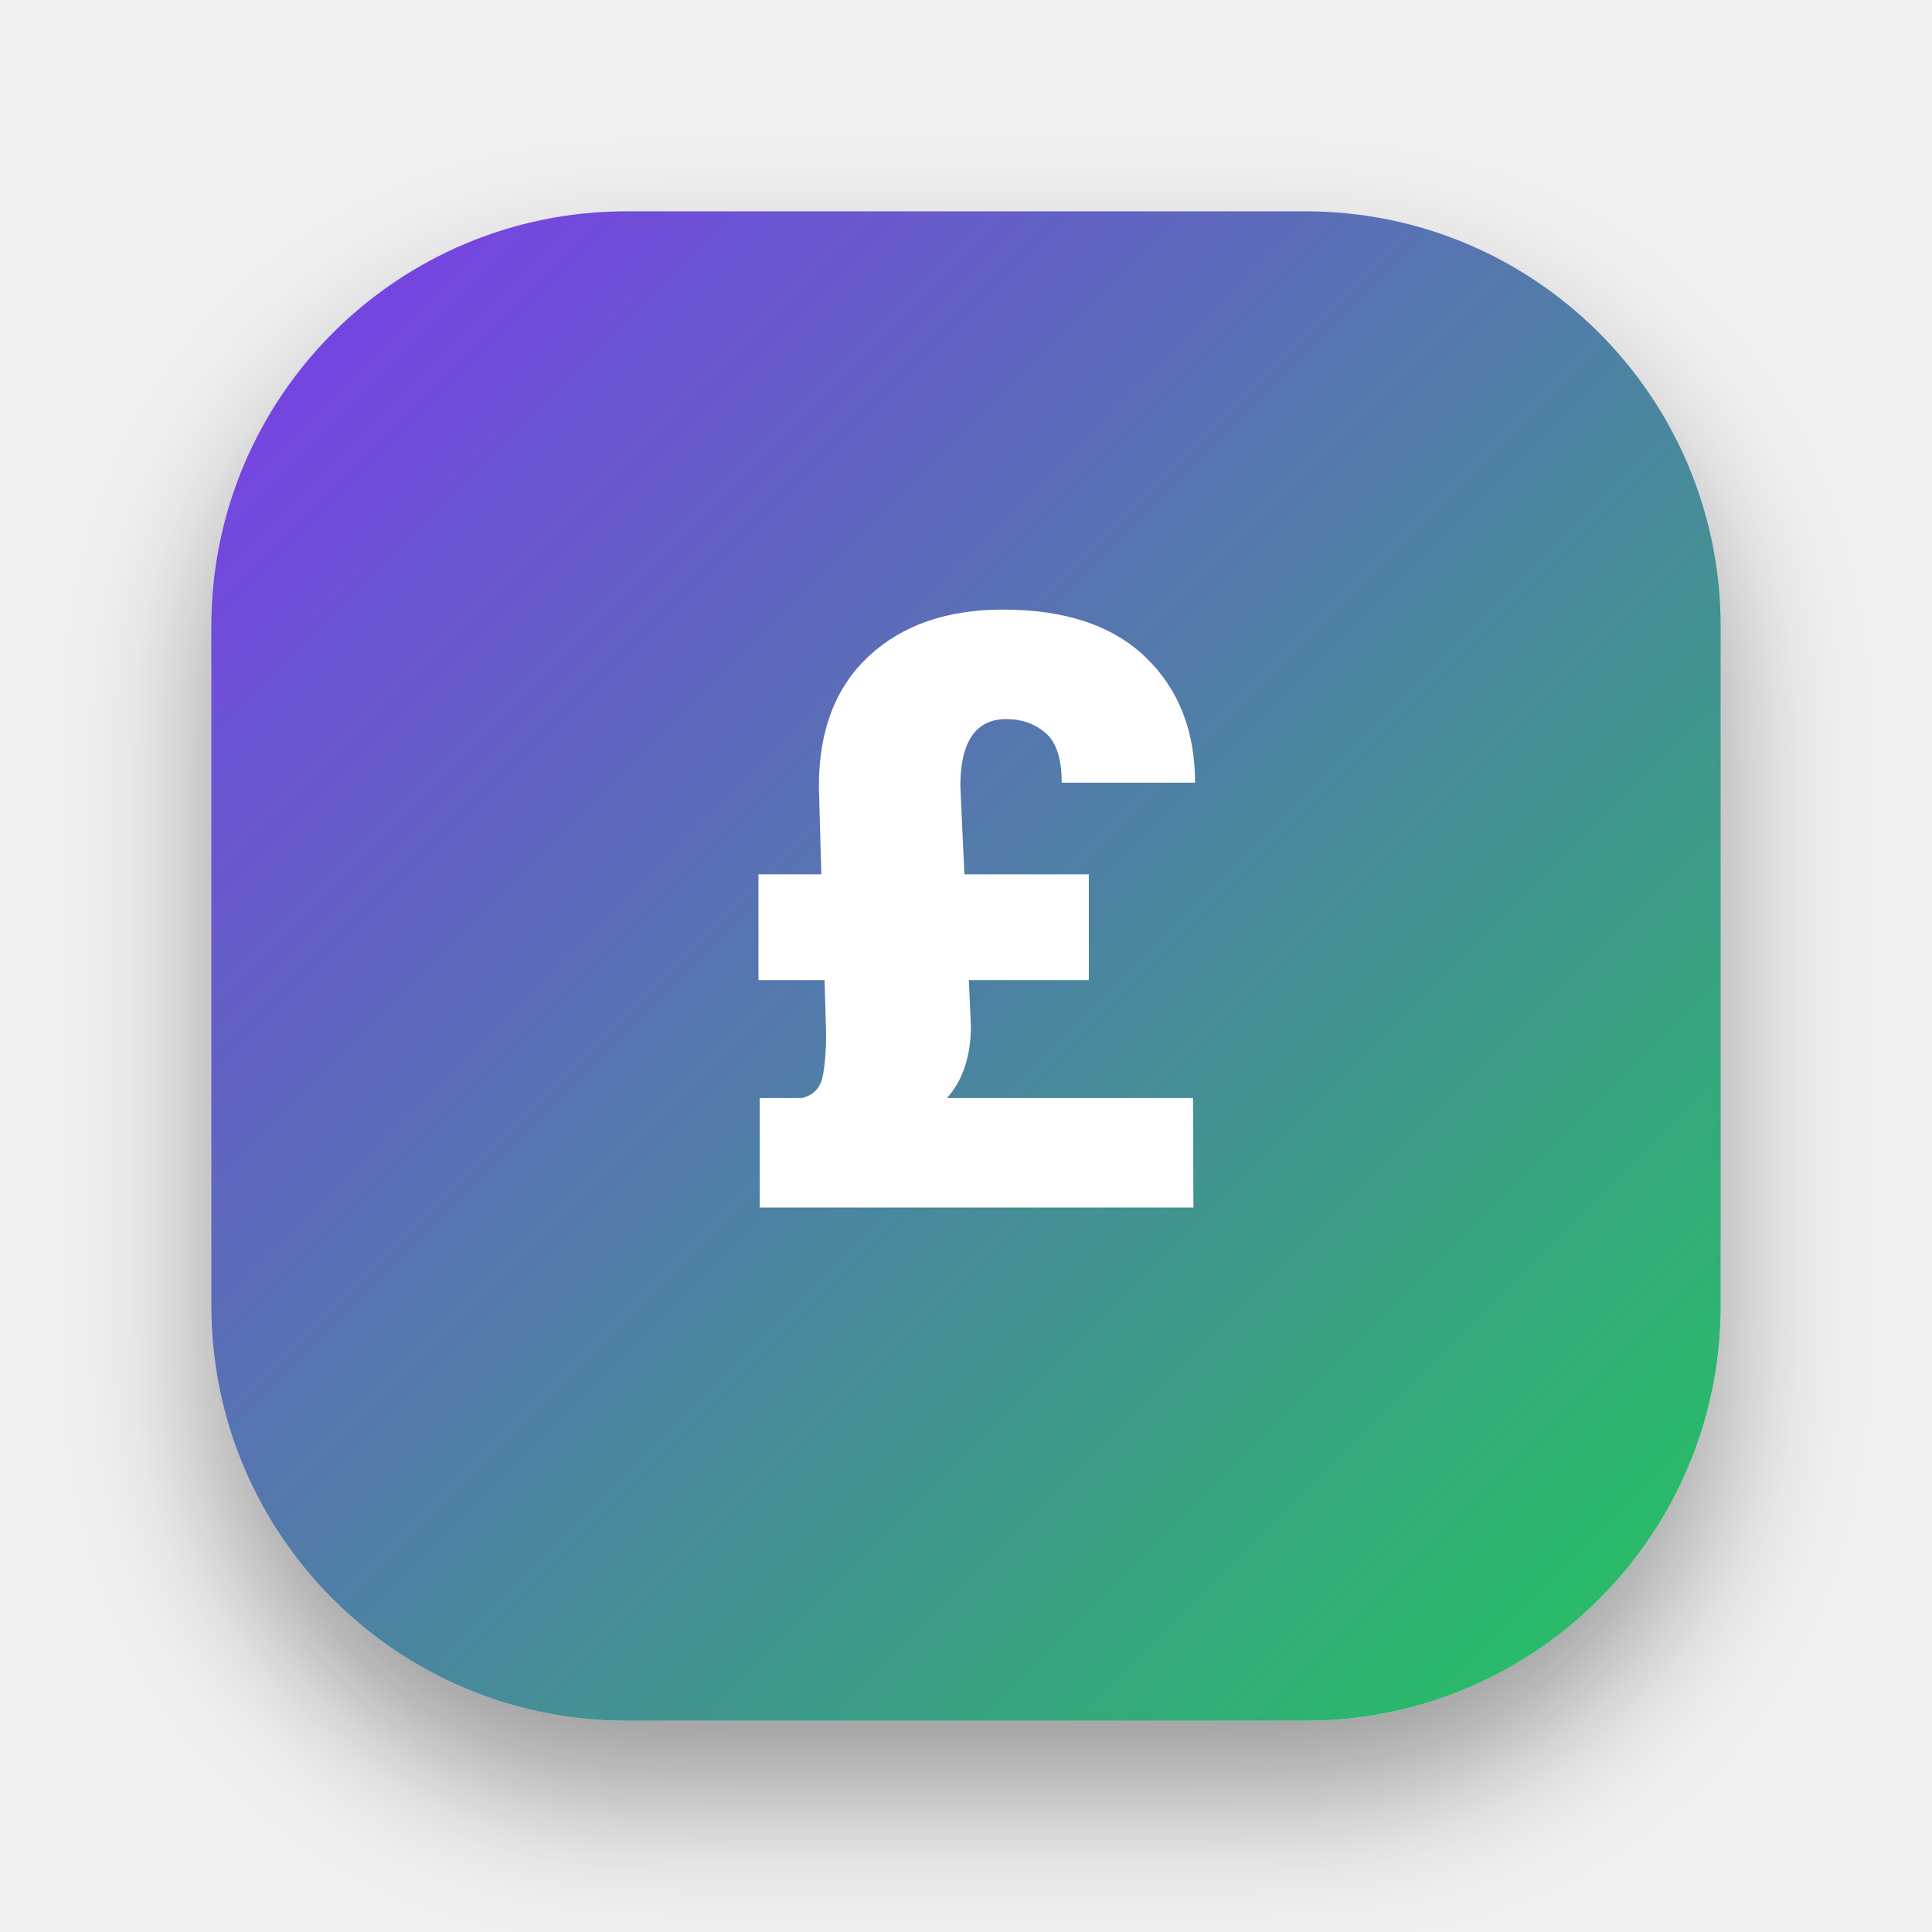
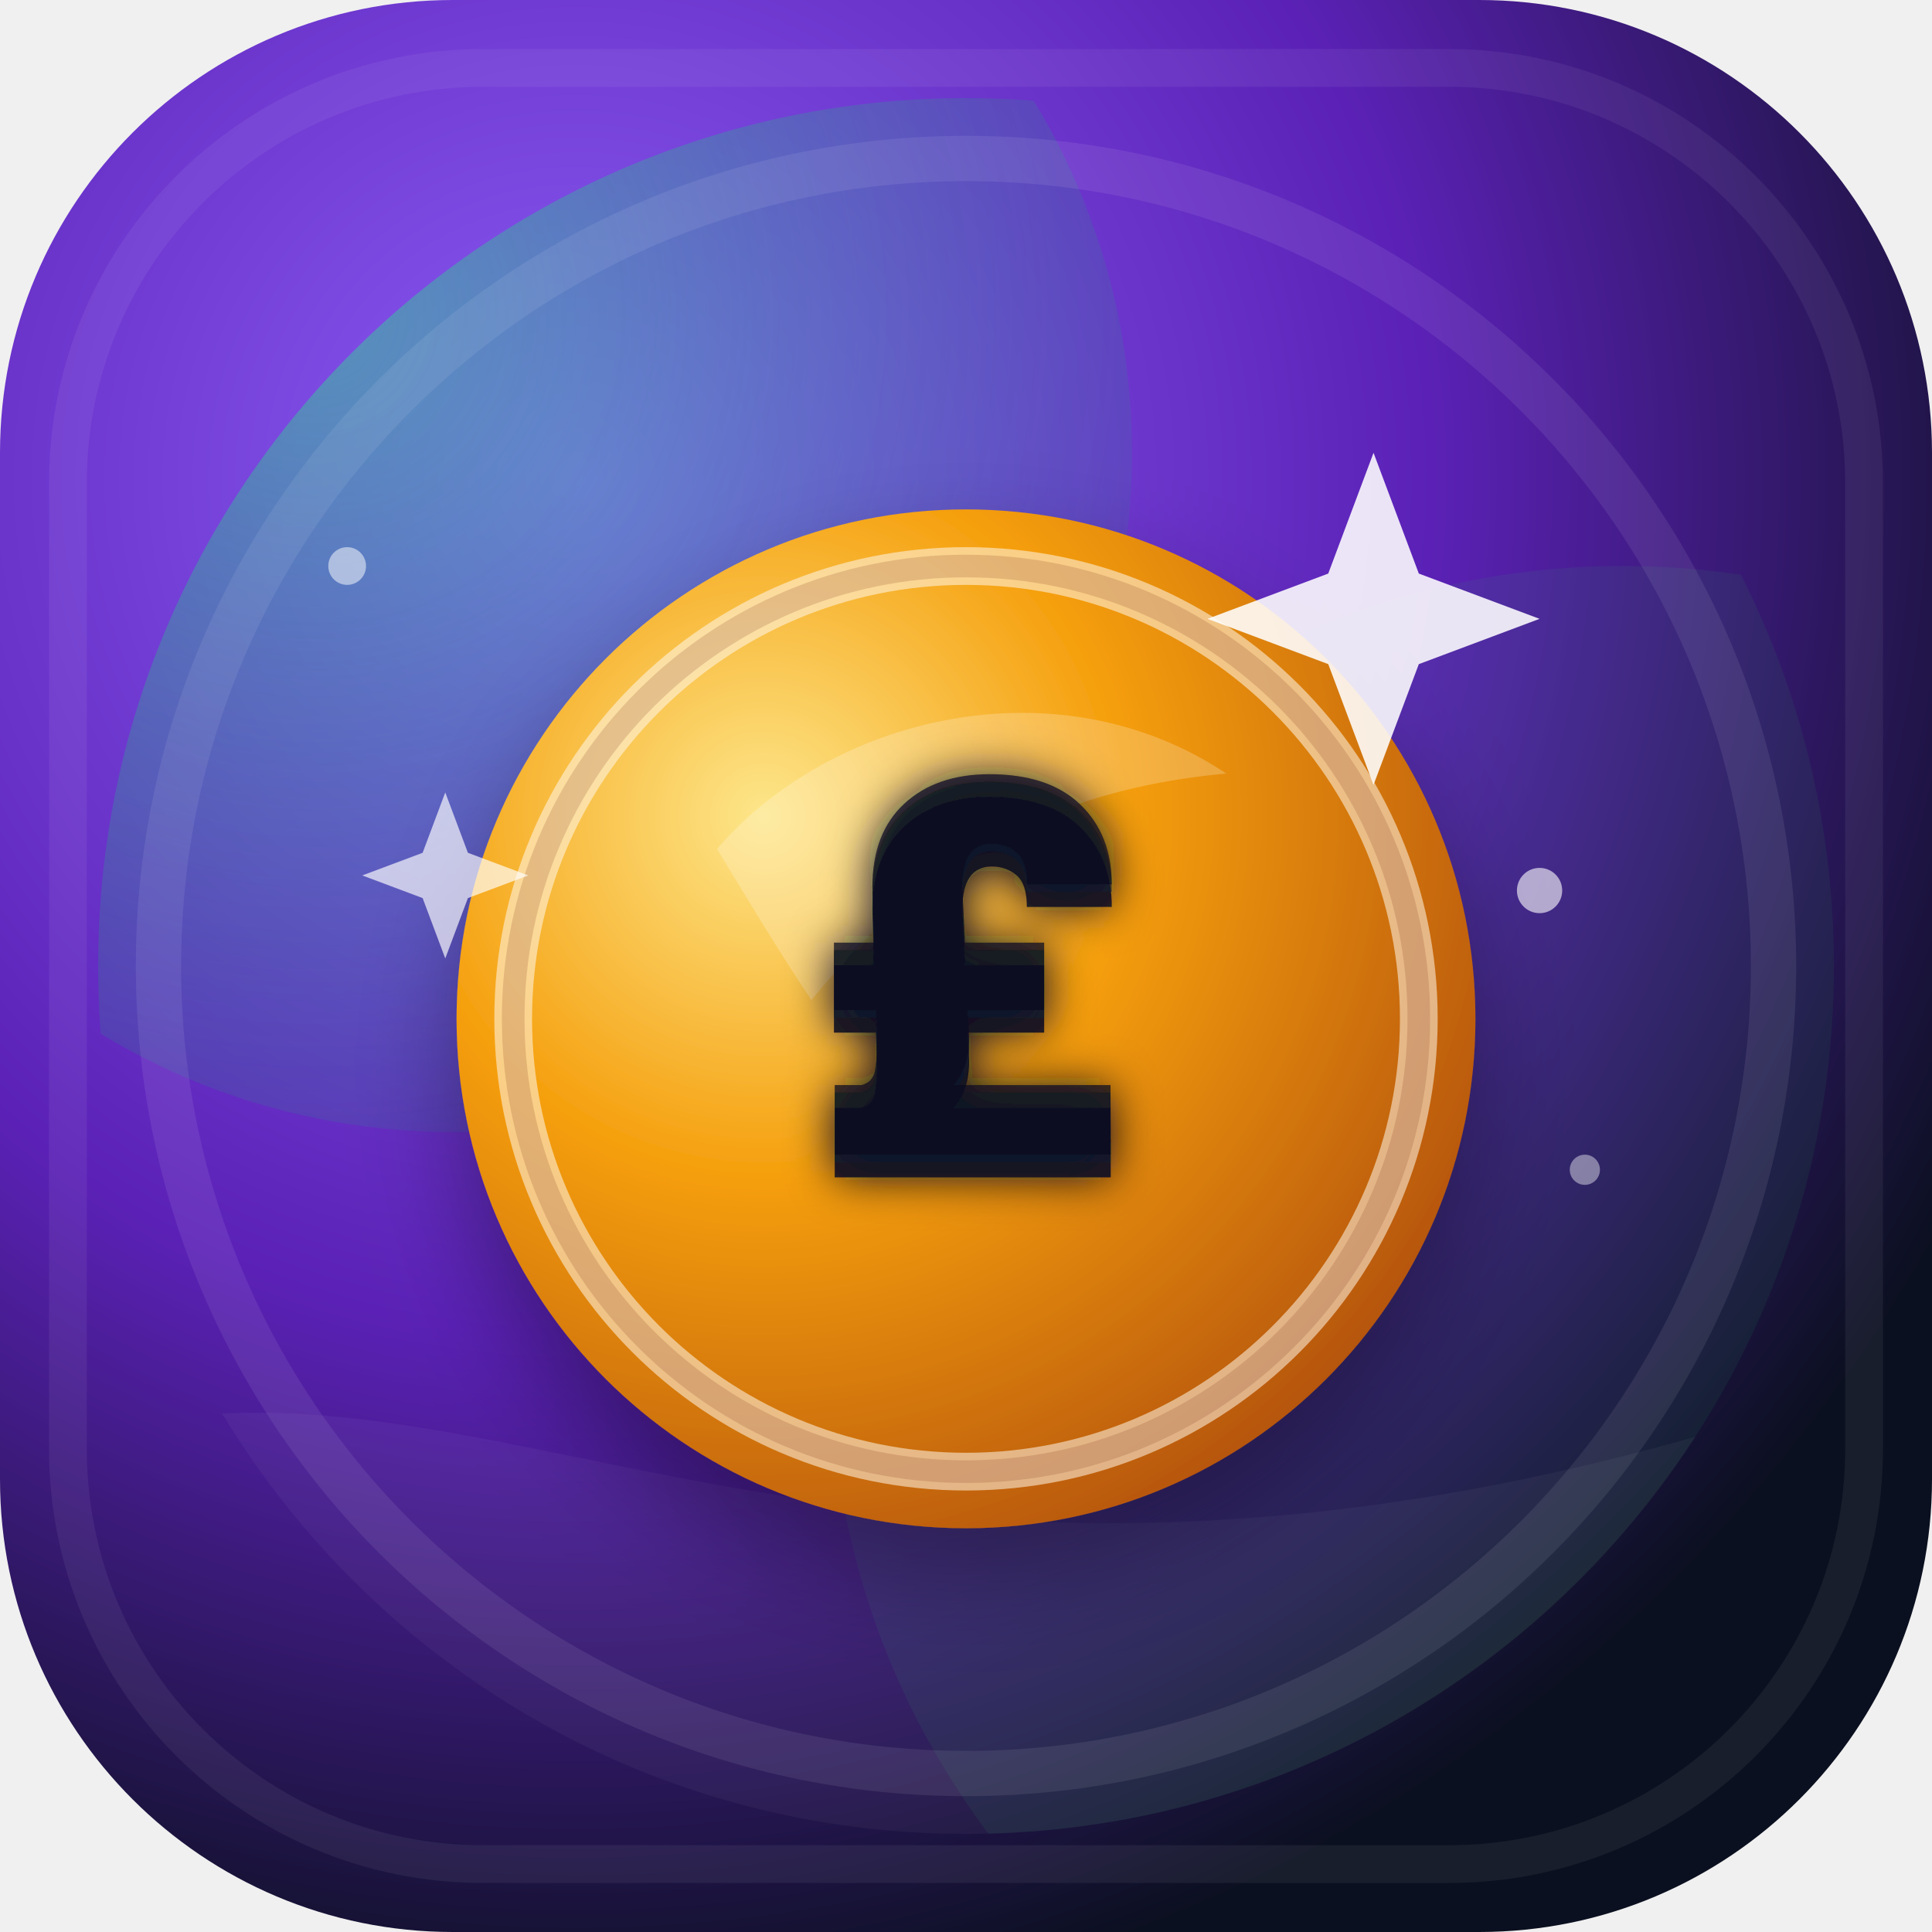
- <svg xmlns="http://www.w3.org/2000/svg" width="512" height="512" viewBox="0 0 512 512">
+ <svg xmlns="http://www.w3.org/2000/svg" width="512" height="512" viewBox="0 0 512 512" role="img" aria-label="Oli's Pocket Money icon">
  <defs>
-     <linearGradient id="g" x1="0" y1="0" x2="1" y2="1">
-       <stop offset="0" stop-color="#7c3aed" />
-       <stop offset="1" stop-color="#22c55e" />
-     </linearGradient>
-     <filter id="s" x="-20%" y="-20%" width="140%" height="140%">
-       <feDropShadow dx="0" dy="20" stdDeviation="18" flood-color="#000" flood-opacity="0.35" />
+     <radialGradient id="bg" cx="30%" cy="25%" r="80%">
+       <stop offset="0%" stop-color="#8B5CF6" />
+       <stop offset="55%" stop-color="#5B21B6" />
+       <stop offset="100%" stop-color="#0B1020" />
+     </radialGradient>
+     <radialGradient id="coin" cx="30%" cy="30%" r="80%">
+       <stop offset="0%" stop-color="#FDE68A" />
+       <stop offset="45%" stop-color="#F59E0B" />
+       <stop offset="100%" stop-color="#B45309" />
+     </radialGradient>
+     <radialGradient id="accent" cx="40%" cy="40%" r="80%">
+       <stop offset="0%" stop-color="#34D399" stop-opacity="0.95" />
+       <stop offset="100%" stop-color="#059669" stop-opacity="0" />
+     </radialGradient>
+     <filter id="shadow" x="-20%" y="-20%" width="140%" height="140%">
+       <feDropShadow dx="0" dy="14" stdDeviation="14" flood-color="#000" flood-opacity="0.35" />
    </filter>
+     <filter id="glow" x="-20%" y="-20%" width="140%" height="140%">
+       <feGaussianBlur stdDeviation="6" result="b" />
+       <feMerge>
+         <feMergeNode in="b" />
+         <feMergeNode in="SourceGraphic" />
+       </feMerge>
+     </filter>
+     <clipPath id="safe">
+       <circle cx="256" cy="256" r="230" />
+     </clipPath>
  </defs>
-   <rect x="56" y="56" width="400" height="400" rx="110" fill="url(#g)" filter="url(#s)" />
-   <text x="256" y="320" text-anchor="middle" font-size="220" font-family="system-ui, -apple-system, Segoe UI, Roboto, Arial" font-weight="900" fill="#ffffff">£</text>
+   <rect width="512" height="512" rx="120" fill="url(#bg)" />
+   <g clip-path="url(#safe)">
+     <circle cx="120" cy="120" r="180" fill="url(#accent)" opacity="0.55" />
+     <circle cx="430" cy="360" r="210" fill="#22C55E" opacity="0.08" />
+     <path d="M0 390 C 120 330, 220 470, 512 360 L 512 512 L 0 512 Z" fill="#FFFFFF" opacity="0.04" />
+     <circle cx="256" cy="256" r="214" fill="none" stroke="#FFFFFF" stroke-opacity="0.08" stroke-width="12" />
+   </g>
+   <g filter="url(#shadow)">
+     <circle cx="256" cy="270" r="135" fill="url(#coin)" />
+     <circle cx="256" cy="270" r="120" fill="none" stroke="#FFF7ED" stroke-opacity="0.55" stroke-width="10" />
+     <circle cx="256" cy="270" r="120" fill="none" stroke="#7C2D12" stroke-opacity="0.18" stroke-width="6" />
+     <path d="M190 225 C 220 190, 280 175, 325 205 C 270 210, 240 235, 215 265 C 205 250, 198 238, 190 225 Z" fill="#FFFFFF" opacity="0.22" />
+     <g filter="url(#glow)">
+       <text x="256" y="312" text-anchor="middle" font-size="140" font-weight="900" font-family="system-ui, -apple-system, Segoe UI, Roboto, Helvetica, Arial" fill="#0B1020" opacity="0.88">£</text>
+       <text x="256" y="308" text-anchor="middle" font-size="140" font-weight="900" font-family="system-ui, -apple-system, Segoe UI, Roboto, Helvetica, Arial" fill="#111A33" opacity="0.55">£</text>
+       <text x="256" y="306" text-anchor="middle" font-size="140" font-weight="900" font-family="system-ui, -apple-system, Segoe UI, Roboto, Helvetica, Arial" fill="#0B1020" opacity="0.75">£</text>
+     </g>
+   </g>
+   <g fill="#FFFFFF" opacity="0.92">
+     <path d="M364 120 L376 152 L408 164 L376 176 L364 208 L352 176 L320 164 L352 152 Z" opacity="0.95" />
+     <path d="M118 210 L124 226 L140 232 L124 238 L118 254 L112 238 L96 232 L112 226 Z" opacity="0.72" />
+     <circle cx="408" cy="236" r="6" opacity="0.65" />
+     <circle cx="92" cy="150" r="5" opacity="0.55" />
+     <circle cx="420" cy="310" r="4" opacity="0.45" />
+   </g>
+   <rect x="18" y="18" width="476" height="476" rx="110" fill="none" stroke="#FFFFFF" stroke-opacity="0.06" stroke-width="10" />
</svg>
